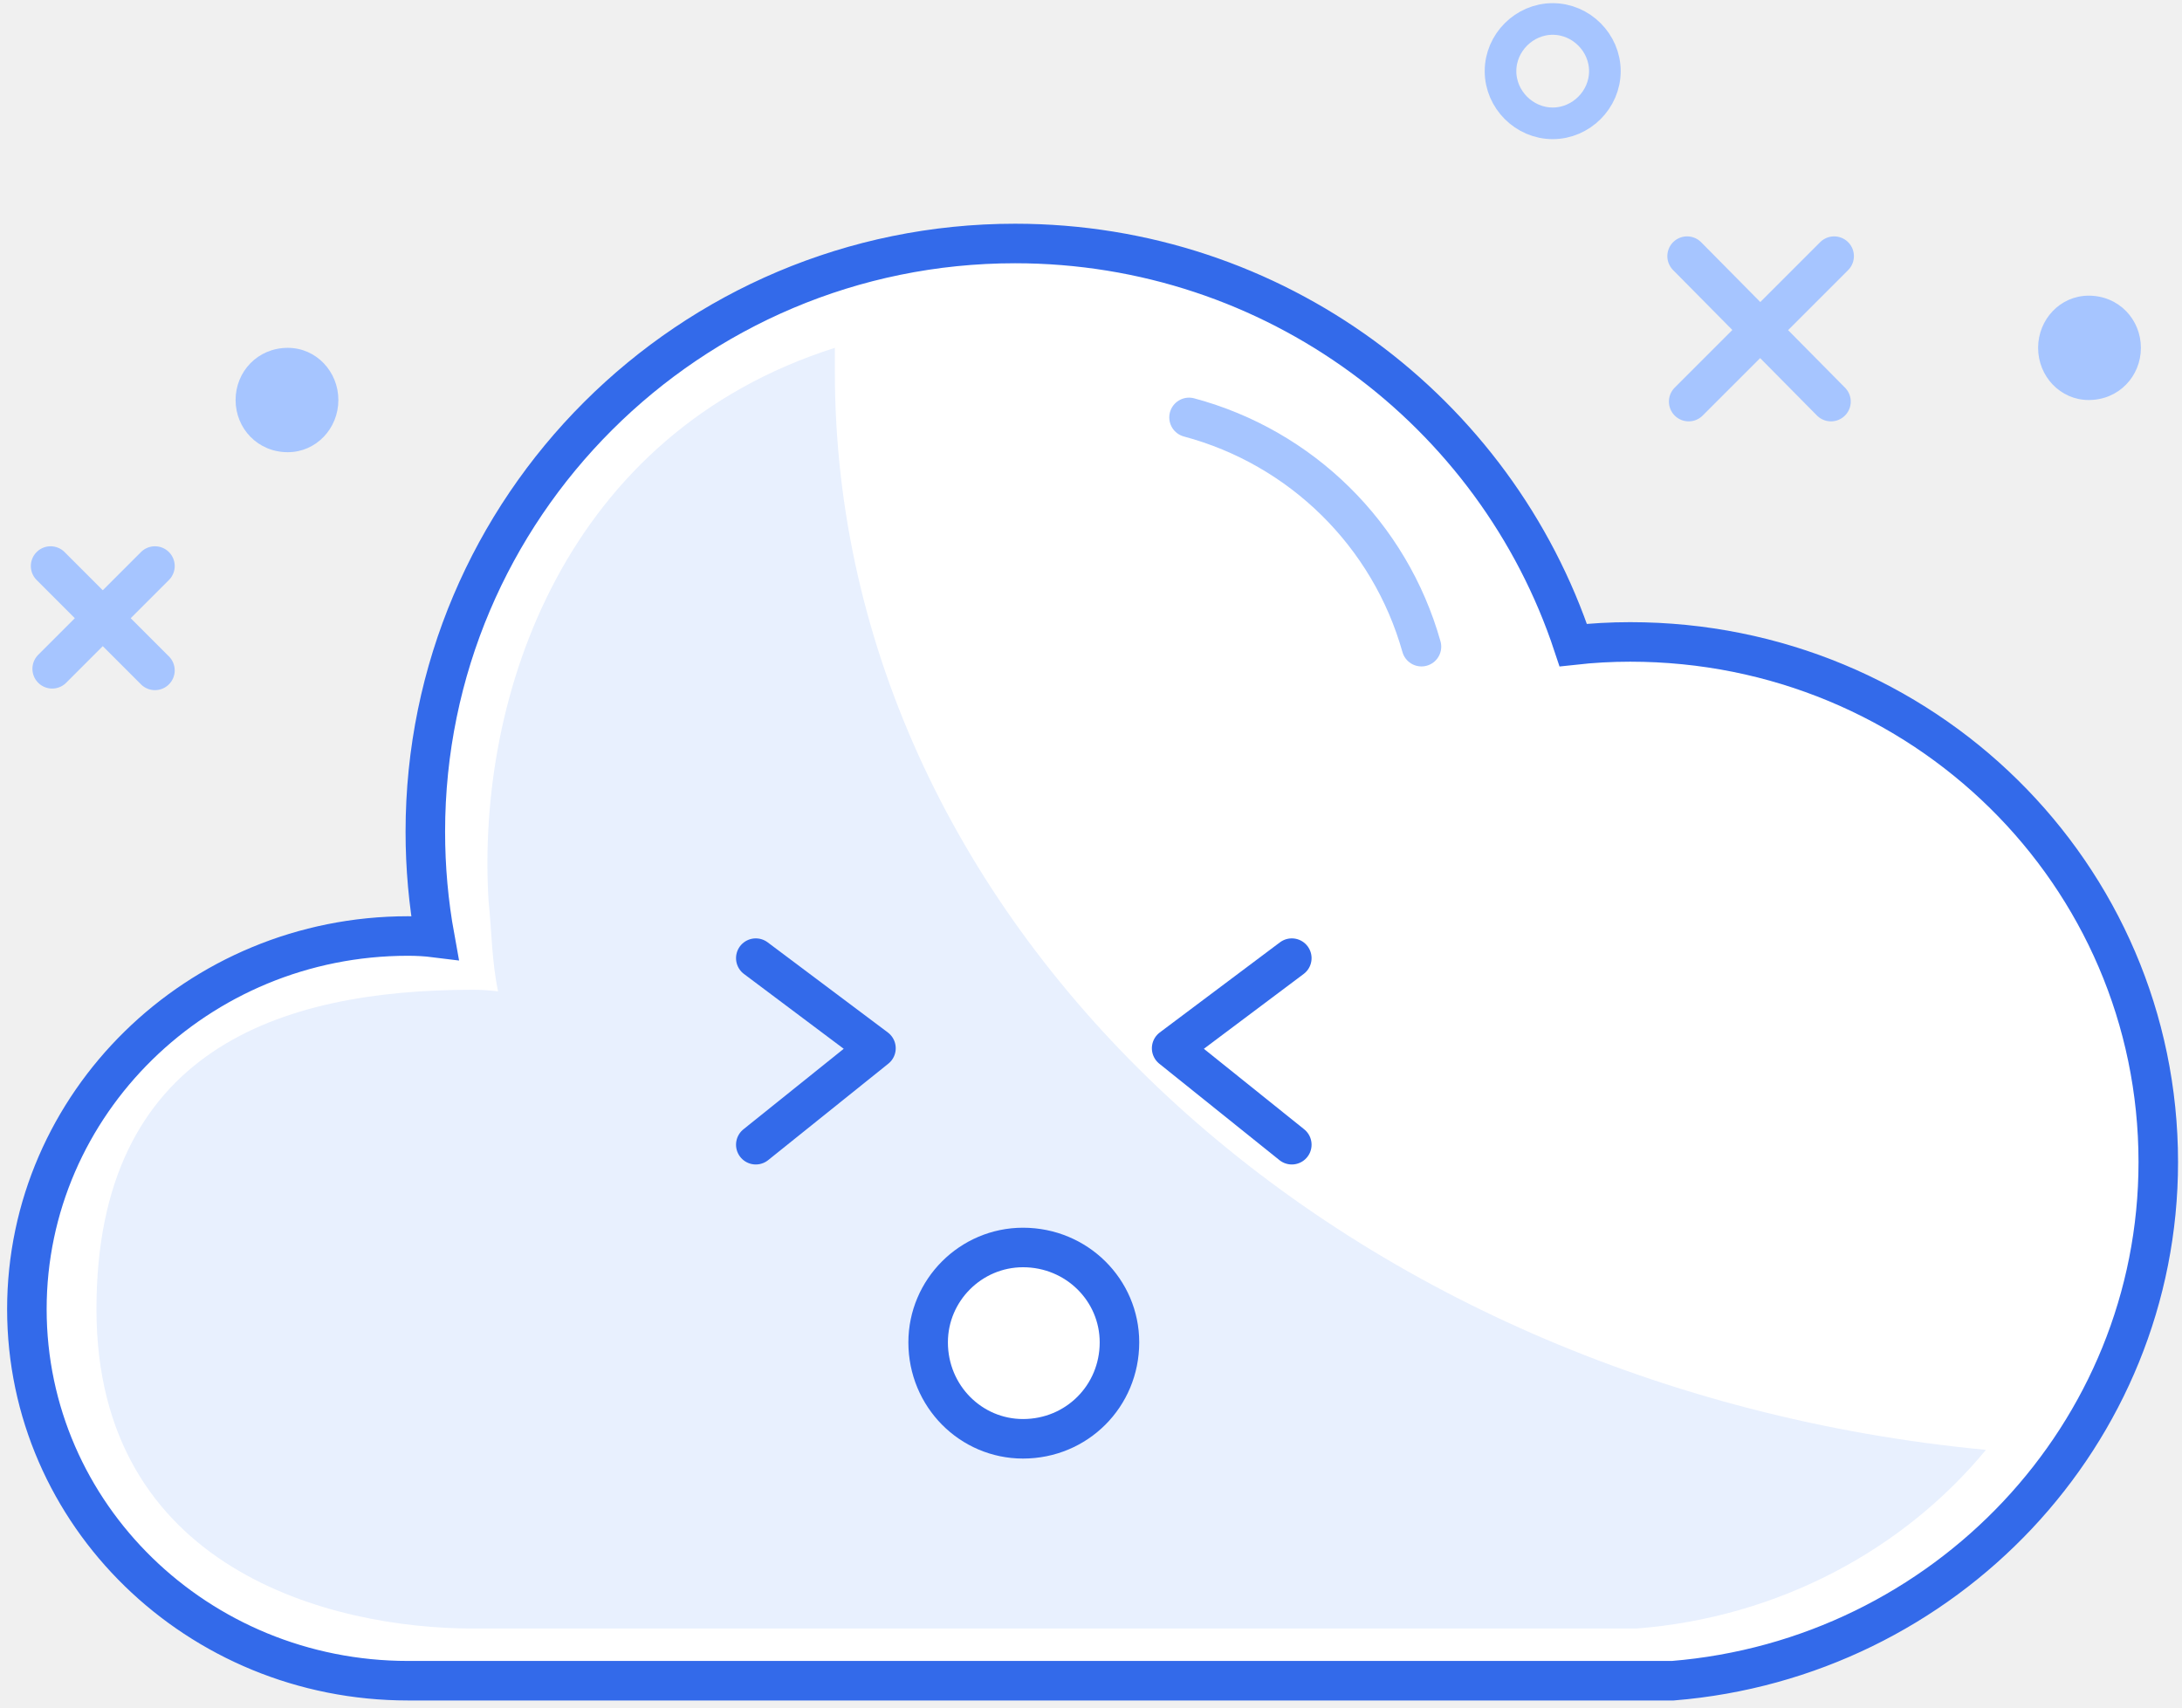
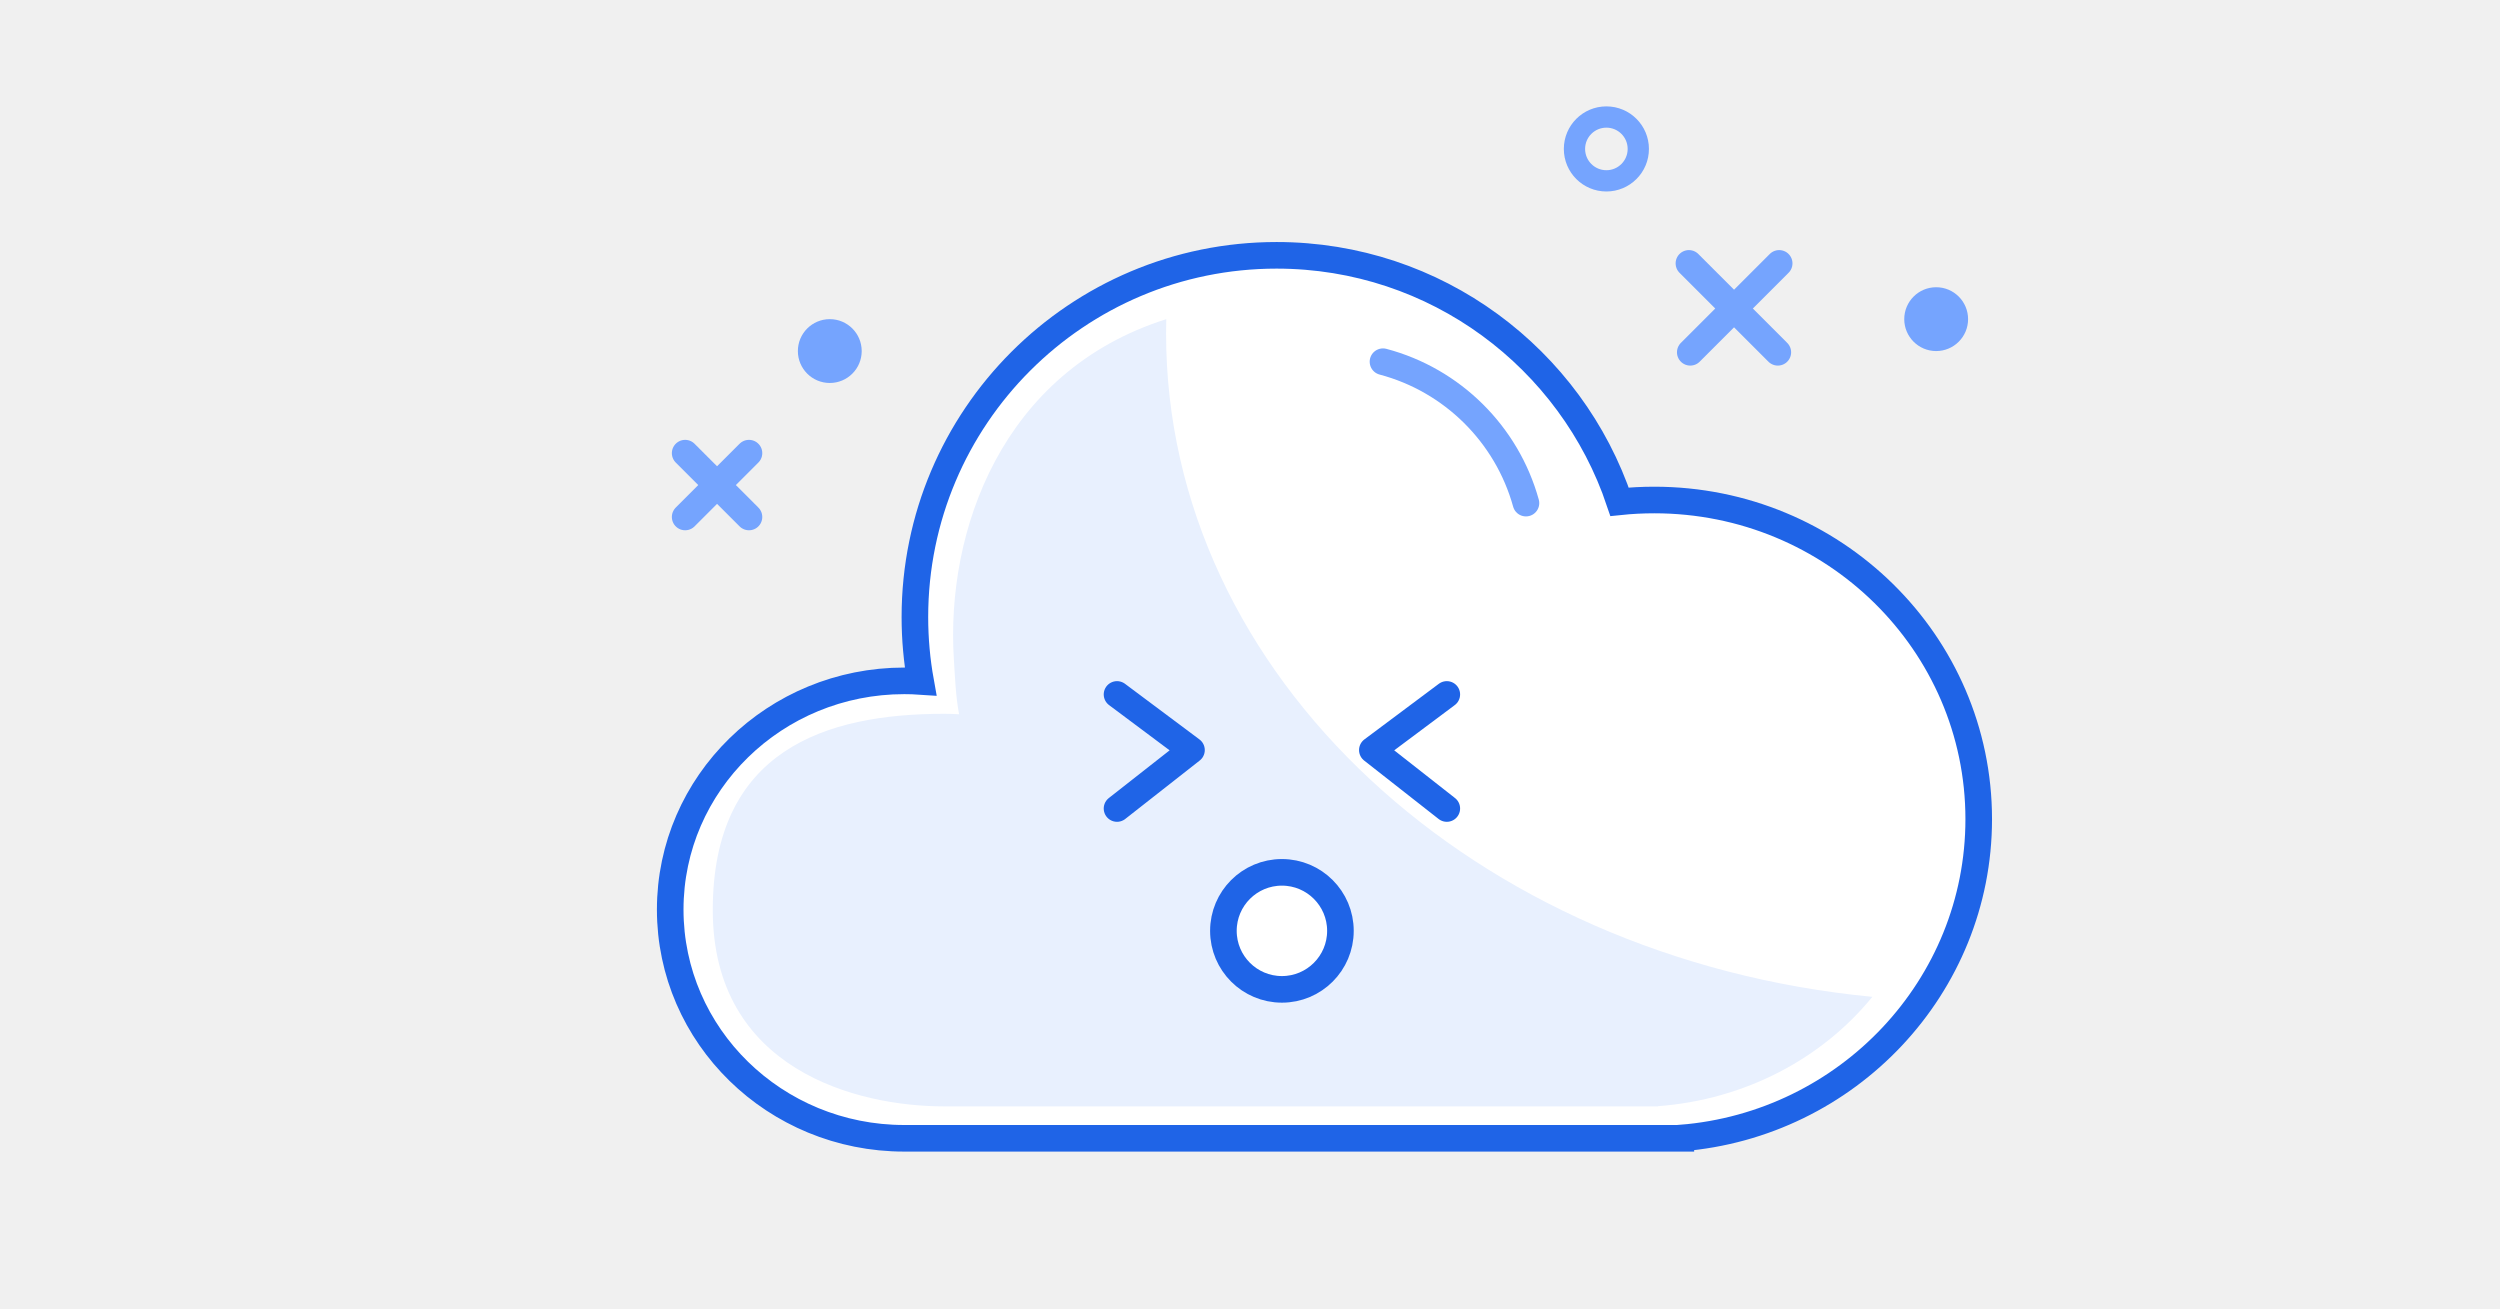
- <svg xmlns="http://www.w3.org/2000/svg" version="1.2" viewBox="0 0 138 108" width="138" height="108" id="noFound">
-   <style>
- 		.s0 { fill: #ffffff } 
- 		.s1 { fill: none;stroke: #336aea;stroke-linecap: round;stroke-width: 2.5 } 
- 		.s2 { fill: #e8f0fe } 
- 		.s3 { fill: none;stroke: #336aea;stroke-width: 2.5 } 
- 		.s4 { fill: none;stroke: #336aea;stroke-linecap: round;stroke-linejoin: round;stroke-width: 2.5 } 
- 		.s5 { fill: none;stroke: #a6c5ff;stroke-linecap: round;stroke-width: 2.5 } 
- 		.s6 { fill: none;stroke: #a6c5ff;stroke-width: 2 } 
- 		.s7 { fill: #a6c5ff } 
- 		.s8 { fill: none;stroke: #a6c5ff;stroke-linecap: round;stroke-linejoin: round;stroke-width: 2.5 } 
- 	</style>
-   <path fill-rule="evenodd" class="s0" d="m25.8 106.3c-13.3 0-24.1-10.5-24.1-23.5 0-13 10.8-23.6 24.1-23.6q0.9 0 1.7 0.1-0.6-3.3-0.6-6.7c0-20.5 16.7-37.2 37.3-37.2 16.4 0 30.4 10.6 35.3 25.4q1.8-0.2 3.6-0.2c18.5 0 33.4 14.7 33.4 32.9 0 17.2-13.5 31.4-30.7 32.8h-61.9zm13.2 0h-7.7z" />
-   <path fill-rule="evenodd" class="s1" d="m25.8 106.3c-13.3 0-24.1-10.5-24.1-23.5 0-13 10.8-23.6 24.1-23.6q0.9 0 1.7 0.1-0.6-3.3-0.6-6.7c0-20.5 16.7-37.2 37.3-37.2 16.4 0 30.4 10.6 35.3 25.4q1.8-0.2 3.6-0.2c18.5 0 33.4 14.7 33.4 32.9 0 17.2-13.5 31.4-30.7 32.8h-61.9zm13.2 0h-7.7" />
-   <path fill-rule="evenodd" class="s2" d="m52.8 23.5c0 35.2 31.8 64.3 72.8 68.2-5.2 6.3-13.1 10.6-22.1 11.3h-73.6c-8.9 0-23.8-3.7-23.8-20.2 0-16.4 11.6-20.2 23.8-20.2q0.8 0 1.6 0.1c-0.4-1.9-0.4-3.8-0.6-5.7-0.8-13.1 4.9-29.6 21.9-35q0 0.7 0 1.5zm11.5 55.2c-3.3 0-6 2.6-6 5.9 0 3.3 2.7 6 6 6 3.4 0 6-2.7 6-6 0-3.3-2.6-5.9-6-5.9z" />
-   <path fill-rule="evenodd" class="s3" d="m64.7 91c3.4 0 6.1-2.7 6.1-6.1 0-3.3-2.7-6-6.1-6-3.3 0-6 2.7-6 6 0 3.4 2.7 6.1 6 6.1z" />
-   <path fill-rule="evenodd" class="s4" d="m47.8 72.4l7.6-6.1-7.6-5.7" />
-   <path fill-rule="evenodd" class="s4" d="m81.7 72.4l-7.6-6.1 7.6-5.7" />
-   <path fill-rule="evenodd" class="s5" d="m75.2 26.4c7.1 1.9 12.7 7.4 14.7 14.5" />
-   <path fill-rule="evenodd" class="s6" d="m98.2 7.8c1.8 0 3.3-1.5 3.3-3.3 0-1.8-1.5-3.3-3.3-3.3-1.8 0-3.3 1.5-3.3 3.3 0 1.8 1.5 3.3 3.3 3.3z" />
-   <path class="s7" d="m132.1 25.3c1.9 0 3.3-1.5 3.3-3.3 0-1.8-1.4-3.3-3.3-3.3-1.8 0-3.2 1.5-3.2 3.3 0 1.8 1.4 3.3 3.2 3.3z" />
-   <path fill-rule="evenodd" class="s8" d="m106.7 16.2l9.1 9.2m0.2-9.2l-9.2 9.2z" />
-   <path fill-rule="evenodd" class="s8" d="m9.8 35.8l-6.5 6.5zm-6.6 0l6.6 6.6" />
-   <path class="s7" d="m18.2 28.6c1.8 0 3.2-1.5 3.2-3.3 0-1.8-1.4-3.3-3.2-3.3-1.9 0-3.3 1.5-3.3 3.3 0 1.8 1.4 3.3 3.3 3.3z" />
+ <svg xmlns="http://www.w3.org/2000/svg" width="235" height="123" viewBox="0 0 235 123" fill="none">
+   <g clip-path="url(#clip0_1437_412)">
+     <mask id="mask0_1437_412" style="mask-type:luminance" maskUnits="userSpaceOnUse" x="0" y="0" width="235" height="123">
+       <path d="M235 0H0V123H235V0Z" fill="white" />
+     </mask>
+     <g mask="url(#mask0_1437_412)">
+       <path fill-rule="evenodd" clip-rule="evenodd" d="M85 107C72.85 107 63 97.374 63 85.5C63 73.626 72.85 64 85 64C85.517 64 86.029 64.017 86.537 64.052C86.184 62.088 86 60.065 86 58C86 39.222 101.222 24 120 24C134.991 24 147.716 33.702 152.239 47.169C153.31 47.057 154.398 47 155.5 47C172.345 47 186 60.431 186 77C186 92.741 173.675 105.727 158 106.978V107H101.508H85Z" fill="white" />
+       <path d="M96.996 107H90.031M85 107C72.85 107 63 97.374 63 85.5C63 73.626 72.85 64 85 64C85.517 64 86.029 64.017 86.537 64.052C86.184 62.088 86 60.065 86 58C86 39.222 101.222 24 120 24C134.991 24 147.716 33.702 152.239 47.169C153.31 47.057 154.398 47 155.5 47C172.345 47 186 60.431 186 77C186 92.741 173.675 105.727 158 106.978V107H101.508H85Z" stroke="#1F64E7" stroke-width="2.5" stroke-linecap="round" />
+       <path fill-rule="evenodd" clip-rule="evenodd" d="M109.612 31.343C109.612 63.566 138.633 90.118 176 93.703C171.317 99.461 164.086 103.367 155.847 103.981V104H88.743C80.601 104 67 100.57 67 85.548C67 70.527 77.574 67.097 88.743 67.097C89.218 67.097 89.689 67.112 90.156 67.141C89.832 65.456 89.775 63.718 89.662 61.947C88.904 49.984 94.123 34.907 109.63 30C109.618 30.447 109.612 30.894 109.612 31.343ZM120.116 81.758C117.078 81.758 114.614 84.192 114.614 87.195C114.614 90.198 117.078 92.632 120.116 92.632C123.155 92.632 125.618 90.198 125.618 87.195C125.618 84.192 123.155 81.758 120.116 81.758Z" fill="#E8F0FE" />
+       <path d="M120.5 93C123.538 93 126 90.538 126 87.5C126 84.462 123.538 82 120.5 82C117.462 82 115 84.462 115 87.5C115 90.538 117.462 93 120.5 93Z" stroke="#1F64E7" stroke-width="2.5" />
+       <path d="M105 76L112 70.507L105 65.277" stroke="#1F64E7" stroke-width="2.5" stroke-linecap="round" stroke-linejoin="round" />
+       <path d="M136 76L129 70.507L136 65.277" stroke="#1F64E7" stroke-width="2.5" stroke-linecap="round" stroke-linejoin="round" />
+       <path d="M130 34C136.509 35.723 141.648 40.813 143.44 47.293" stroke="#75A4FE" stroke-width="2.5" stroke-linecap="round" />
+       <path d="M151 17C152.657 17 154 15.657 154 14C154 12.343 152.657 11 151 11C149.343 11 148 12.343 148 14C148 15.657 149.343 17 151 17Z" stroke="#75A4FE" stroke-width="2" />
+       <path d="M182 33C183.657 33 185 31.657 185 30C185 28.343 183.657 27 182 27C180.343 27 179 28.343 179 30C179 31.657 180.343 33 182 33Z" fill="#75A4FE" />
+       <path d="M158.758 24.758L167.116 33.116M167.243 24.758L158.885 33.116" stroke="#75A4FE" stroke-width="2.5" stroke-linecap="round" stroke-linejoin="round" />
+       <path d="M64.404 42.596L70.404 48.596M70.404 42.596L64.404 48.596" stroke="#75A4FE" stroke-width="2.5" stroke-linecap="round" stroke-linejoin="round" />
+       <path d="M78 36C79.657 36 81 34.657 81 33C81 31.343 79.657 30 78 30C76.343 30 75 31.343 75 33C75 34.657 76.343 36 78 36Z" fill="#75A4FE" />
+     </g>
+   </g>
+   <defs>
+     <clipPath id="clip0_1437_412">
+       <rect width="235" height="123" fill="white" />
+     </clipPath>
+   </defs>
</svg>
